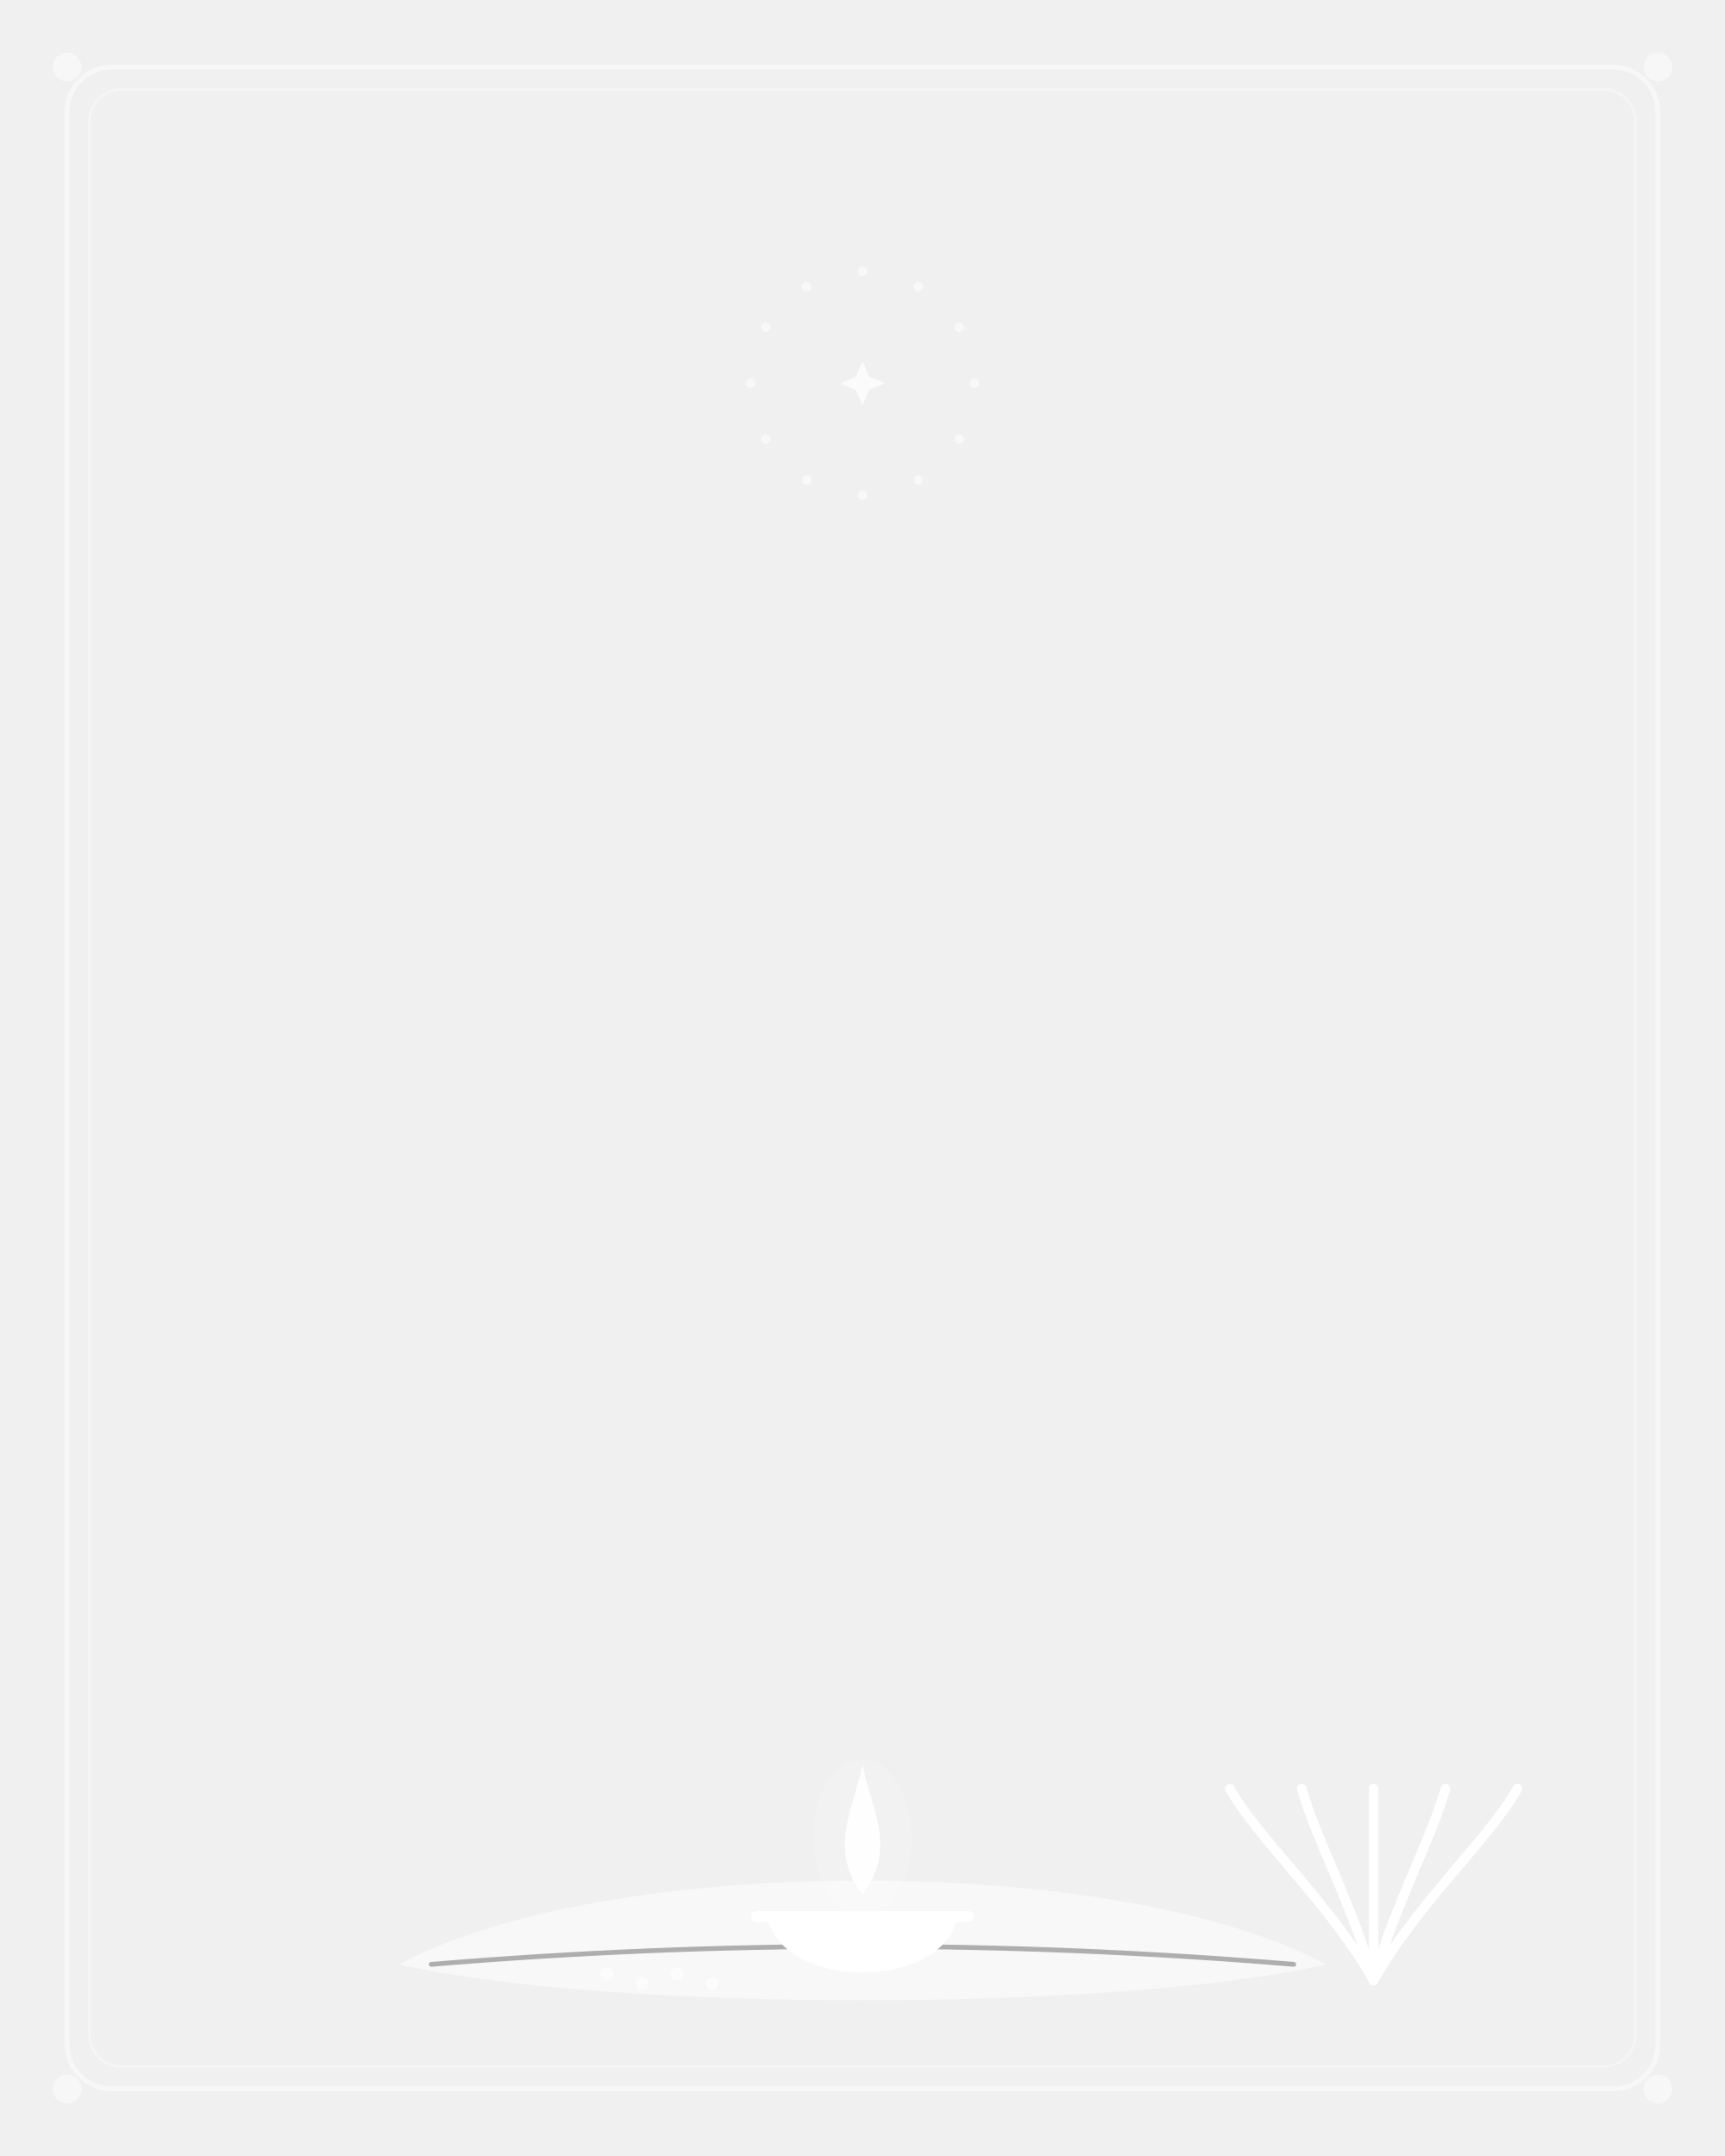
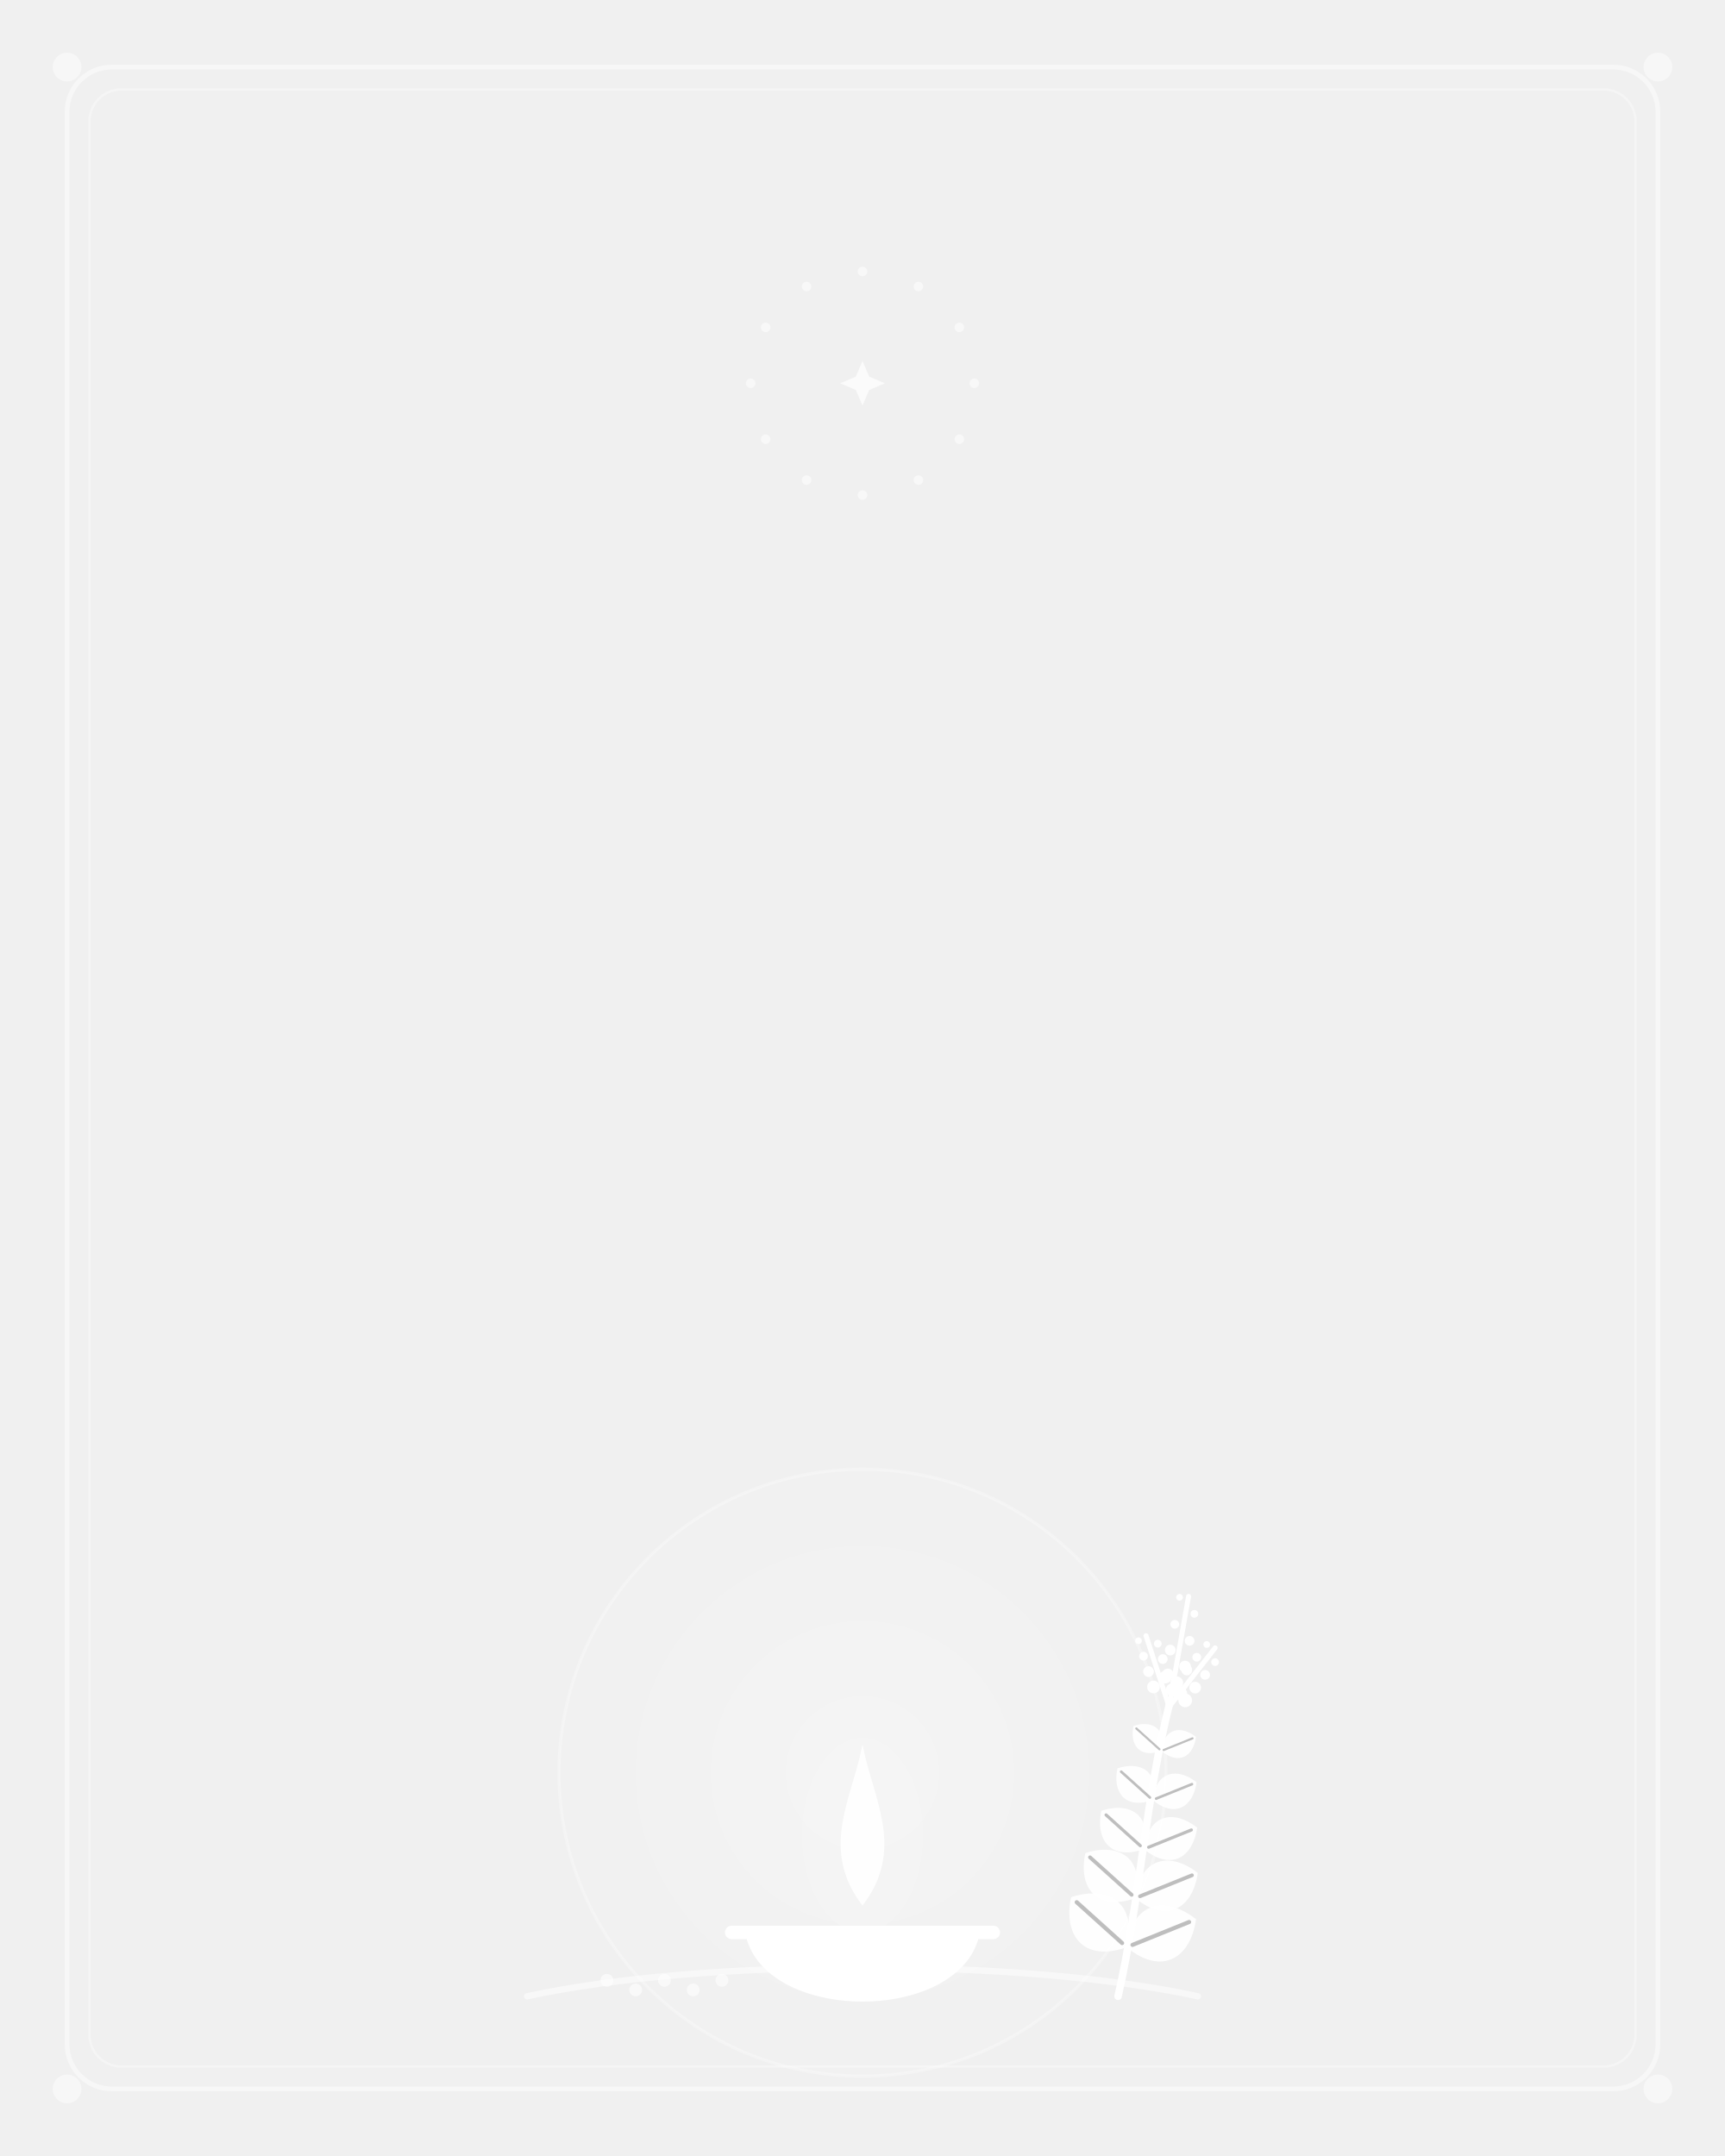
<svg xmlns="http://www.w3.org/2000/svg" viewBox="0 0 1080 1350" width="1080" height="1350">
  <g fill="#fff" stroke="#fff" stroke-linecap="round" stroke-linejoin="round">
    <rect x="42" y="42" width="996" height="1266" rx="28" fill="none" stroke-width="3" stroke-opacity="0.45" />
    <rect x="56" y="56" width="968" height="1238" rx="20" fill="none" stroke-width="1.5" stroke-opacity="0.315" />
    <circle cx="42" cy="42" r="9" stroke="none" fill-opacity="0.45" />
    <circle cx="1038" cy="42" r="9" stroke="none" fill-opacity="0.45" />
    <circle cx="42" cy="1308" r="9" stroke="none" fill-opacity="0.45" />
    <circle cx="1038" cy="1308" r="9" stroke="none" fill-opacity="0.45" />
    <path d="M540 226 L544.2 235.8 L554 240 L544.2 244.2 L540 254 L535.8 244.2 L526 240 L535.8 235.8Z" stroke="none" fill-opacity="0.7" />
    <circle cx="540.0" cy="170.0" r="3" fill-opacity="0.5" stroke="none" />
    <circle cx="575.0" cy="179.4" r="3" fill-opacity="0.5" stroke="none" />
    <circle cx="600.6" cy="205.0" r="3" fill-opacity="0.5" stroke="none" />
    <circle cx="610.0" cy="240.0" r="3" fill-opacity="0.5" stroke="none" />
    <circle cx="600.6" cy="275.0" r="3" fill-opacity="0.5" stroke="none" />
    <circle cx="575.0" cy="300.6" r="3" fill-opacity="0.5" stroke="none" />
    <circle cx="540.0" cy="310.0" r="3" fill-opacity="0.5" stroke="none" />
    <circle cx="505.0" cy="300.6" r="3" fill-opacity="0.5" stroke="none" />
    <circle cx="479.4" cy="275.0" r="3" fill-opacity="0.5" stroke="none" />
    <circle cx="470.0" cy="240.0" r="3" fill-opacity="0.5" stroke="none" />
    <circle cx="479.4" cy="205.0" r="3" fill-opacity="0.5" stroke="none" />
    <circle cx="505.0" cy="179.4" r="3" fill-opacity="0.5" stroke="none" />
-     <path d="M250 1230 C 380 1160 700 1160 830 1230 C 700 1260 380 1260 250 1230Z" stroke="none" fill-opacity=".55" />
-     <g fill="#000" stroke="#000" opacity="0.3">
-       <path d="M270 1230 C 450 1215 630 1215 810 1230" stroke-width="3" fill="none" />
+     <circle cx="540" cy="1110" r="48" stroke="none" fill-opacity="0.07" />
+     <circle cx="540" cy="1110" r="95" stroke="none" fill-opacity="0.07" />
+     <circle cx="540" cy="1110" r="142" stroke="none" fill-opacity="0.07" />
+     <circle cx="540" cy="1110" r="190" stroke="none" fill-opacity="0.07" />
+     <circle cx="540" cy="1110" r="190" fill="none" stroke-width="2" stroke-opacity="0.25" />
+     <path d="M330 1250 C 440 1226 640 1226 750 1250" fill="none" stroke-width="4" stroke-opacity=".5" />
+     <path d="M466.5 1210 C 477.0 1267.75 603.0 1267.75 613.5 1210 Z" stroke="none" />
+     <path d="M458.1 1210 L 621.9 1210" stroke-width="8.4" />
+     <path d="M540 1193.2 C 512.7 1157.5 533.7 1126.0 540 1092.4 C 546.3 1126.0 567.3 1157.5 540 1193.2 Z" stroke="none" fill-opacity=".95" />
+     <ellipse cx="540" cy="1149.1" rx="37.8" ry="60.9" stroke="none" fill-opacity=".12" />
+     <g transform="translate(700 1250) rotate(10) scale(0.78)">
+       <path d="M0 0 C 4 -80 -6 -160 0 -240" fill="none" stroke-width="6" />
+       <g transform="translate(0 -40) rotate(-58)">
+         <path d="M0 0 C 33.0 -18.0 26.4 -45.0 0 -60 C -26.4 -45.0 -33.0 -18.0 0 0Z" stroke="none" fill-opacity="0.95" />
+         <path d="M0 -5 L0 -54" stroke="#000" stroke-opacity=".25" stroke-width="3.3" fill="none" />
+       </g>
+       <g transform="translate(0 -40) rotate(58)">
+         <path d="M0 0 C 33.0 -18.0 26.4 -45.0 0 -60 C -26.4 -45.0 -33.0 -18.0 0 0Z" stroke="none" fill-opacity="0.95" />
+         <path d="M0 -5 L0 -54" stroke="#000" stroke-opacity=".25" stroke-width="3.3" fill="none" />
+       </g>
+       <g transform="translate(0 -80) rotate(-58)">
+         <path d="M0 0 C 29.7 -16.2 23.76 -40.5 0 -54 C -23.76 -40.5 -29.7 -16.2 0 0Z" stroke="none" fill-opacity="0.95" />
+         <path d="M0 -4 L0 -49" stroke="#000" stroke-opacity=".25" stroke-width="3.0" fill="none" />
+       </g>
+       <g transform="translate(0 -80) rotate(58)">
+         <path d="M0 0 C 29.7 -16.2 23.76 -40.5 0 -54 C -23.76 -40.5 -29.7 -16.2 0 0Z" stroke="none" fill-opacity="0.95" />
+         <path d="M0 -4 L0 -49" stroke="#000" stroke-opacity=".25" stroke-width="3.0" fill="none" />
+       </g>
+       <g transform="translate(0 -120) rotate(-58)">
+         <path d="M0 0 C 25.3 -13.8 20.24 -34.5 0 -46 C -20.24 -34.5 -25.3 -13.8 0 0Z" stroke="none" fill-opacity="0.95" />
+         <path d="M0 -4 L0 -41" stroke="#000" stroke-opacity=".25" stroke-width="2.5" fill="none" />
+       </g>
+       <g transform="translate(0 -120) rotate(58)">
+         <path d="M0 0 C 25.3 -13.8 20.24 -34.5 0 -46 C -20.24 -34.5 -25.3 -13.8 0 0Z" stroke="none" fill-opacity="0.95" />
+         <path d="M0 -4 L0 -41" stroke="#000" stroke-opacity=".25" stroke-width="2.5" fill="none" />
+       </g>
+       <g transform="translate(0 -160) rotate(-58)">
+         <path d="M0 0 C 20.9 -11.4 16.72 -28.5 0 -38 C -16.72 -28.5 -20.9 -11.4 0 0Z" stroke="none" fill-opacity="0.95" />
+         <path d="M0 -3 L0 -34" stroke="#000" stroke-opacity=".25" stroke-width="2.1" fill="none" />
+       </g>
+       <g transform="translate(0 -160) rotate(58)">
+         <path d="M0 0 C 20.9 -11.4 16.72 -28.5 0 -38 C -16.72 -28.5 -20.9 -11.4 0 0Z" stroke="none" fill-opacity="0.95" />
+         <path d="M0 -3 L0 -34" stroke="#000" stroke-opacity=".25" stroke-width="2.1" fill="none" />
+       </g>
+       <g transform="translate(0 -200) rotate(-58)">
+         <path d="M0 0 C 16.5 -9.0 13.2 -22.5 0 -30 C -13.2 -22.5 -16.5 -9.0 0 0Z" stroke="none" fill-opacity="0.95" />
+         <path d="M0 -2 L0 -27" stroke="#000" stroke-opacity=".25" stroke-width="1.7" fill="none" />
+       </g>
+       <g transform="translate(0 -200) rotate(58)">
+         <path d="M0 0 C 16.5 -9.0 13.2 -22.5 0 -30 C -13.2 -22.5 -16.5 -9.0 0 0Z" stroke="none" fill-opacity="0.95" />
+         <path d="M0 -2 L0 -27" stroke="#000" stroke-opacity=".25" stroke-width="1.7" fill="none" />
+       </g>
+       <g transform="translate(0 -236) rotate(0)">
+         <path d="M0 0 L0 -90" stroke-width="4" />
+         <circle cx="7" cy="-12" r="5.5" stroke="none" />
+         <circle cx="-7" cy="-23" r="5.1" stroke="none" />
+         <circle cx="7" cy="-34" r="4.7" stroke="none" />
+         <circle cx="-7" cy="-45" r="4.3" stroke="none" />
+         <circle cx="7" cy="-55" r="3.9" stroke="none" />
+         <circle cx="-7" cy="-66" r="3.5" stroke="none" />
+         <circle cx="7" cy="-77" r="3.1" stroke="none" />
+         <circle cx="-7" cy="-88" r="2.7" stroke="none" />
+       </g>
+       <g transform="translate(0 -236) rotate(-28)">
+         <path d="M0 0 L0 -60" stroke-width="4" />
+         <circle cx="7" cy="-12" r="5.5" stroke="none" />
+         <circle cx="-7" cy="-19" r="5.1" stroke="none" />
+         <circle cx="7" cy="-25" r="4.7" stroke="none" />
+         <circle cx="-7" cy="-32" r="4.3" stroke="none" />
+         <circle cx="7" cy="-38" r="3.9" stroke="none" />
+         <circle cx="-7" cy="-45" r="3.5" stroke="none" />
+         <circle cx="7" cy="-51" r="3.1" stroke="none" />
+         <circle cx="-7" cy="-58" r="2.7" stroke="none" />
+       </g>
+       <g transform="translate(0 -236) rotate(28)">
+         <path d="M0 0 L0 -60" stroke-width="4" />
+         <circle cx="7" cy="-12" r="5.5" stroke="none" />
+         <circle cx="-7" cy="-19" r="5.1" stroke="none" />
+         <circle cx="7" cy="-25" r="4.7" stroke="none" />
+         <circle cx="-7" cy="-32" r="4.3" stroke="none" />
+         <circle cx="7" cy="-38" r="3.9" stroke="none" />
+         <circle cx="-7" cy="-45" r="3.5" stroke="none" />
+         <circle cx="7" cy="-51" r="3.1" stroke="none" />
+         <circle cx="-7" cy="-58" r="2.7" stroke="none" />
+       </g>
    </g>
-     <path d="M480.5 1200 C 489.0 1246.75 591.0 1246.75 599.5 1200 Z" stroke="none" />
-     <path d="M473.7 1200 L 606.3 1200" stroke-width="6.8" />
-     <path d="M540 1186.4 C 517.9 1157.5 534.9 1132.0 540 1104.8 C 545.1 1132.0 562.1 1157.5 540 1186.4 Z" stroke="none" fill-opacity=".95" />
-     <ellipse cx="540" cy="1150.7" rx="30.6" ry="49.3" stroke="none" fill-opacity=".12" />
-     <path d="M860 1240 C 833.0 1192.0 788.0 1152.0 770 1120.0" fill="none" stroke-width="6" />
-     <path d="M860 1240 C 846.5 1192.0 824.0 1152.0 815 1120.0" fill="none" stroke-width="6" />
-     <path d="M860 1240 C 860.0 1192.0 860.0 1152.0 860 1120.0" fill="none" stroke-width="6" />
-     <path d="M860 1240 C 873.5 1192.0 896.0 1152.0 905 1120.0" fill="none" stroke-width="6" />
-     <path d="M860 1240 C 887.0 1192.0 932.0 1152.0 950 1120.0" fill="none" stroke-width="6" />
-     <circle cx="380" cy="1236" r="4" stroke="none" fill-opacity=".6" />
-     <circle cx="402" cy="1242" r="4" stroke="none" fill-opacity=".6" />
-     <circle cx="424" cy="1236" r="4" stroke="none" fill-opacity=".6" />
-     <circle cx="446" cy="1242" r="4" stroke="none" fill-opacity=".6" />
+     <circle cx="380" cy="1240" r="4" stroke="none" fill-opacity=".6" />
+     <circle cx="398" cy="1246" r="4" stroke="none" fill-opacity=".6" />
+     <circle cx="416" cy="1240" r="4" stroke="none" fill-opacity=".6" />
+     <circle cx="434" cy="1246" r="4" stroke="none" fill-opacity=".6" />
+     <circle cx="452" cy="1240" r="4" stroke="none" fill-opacity=".6" />
  </g>
</svg>
